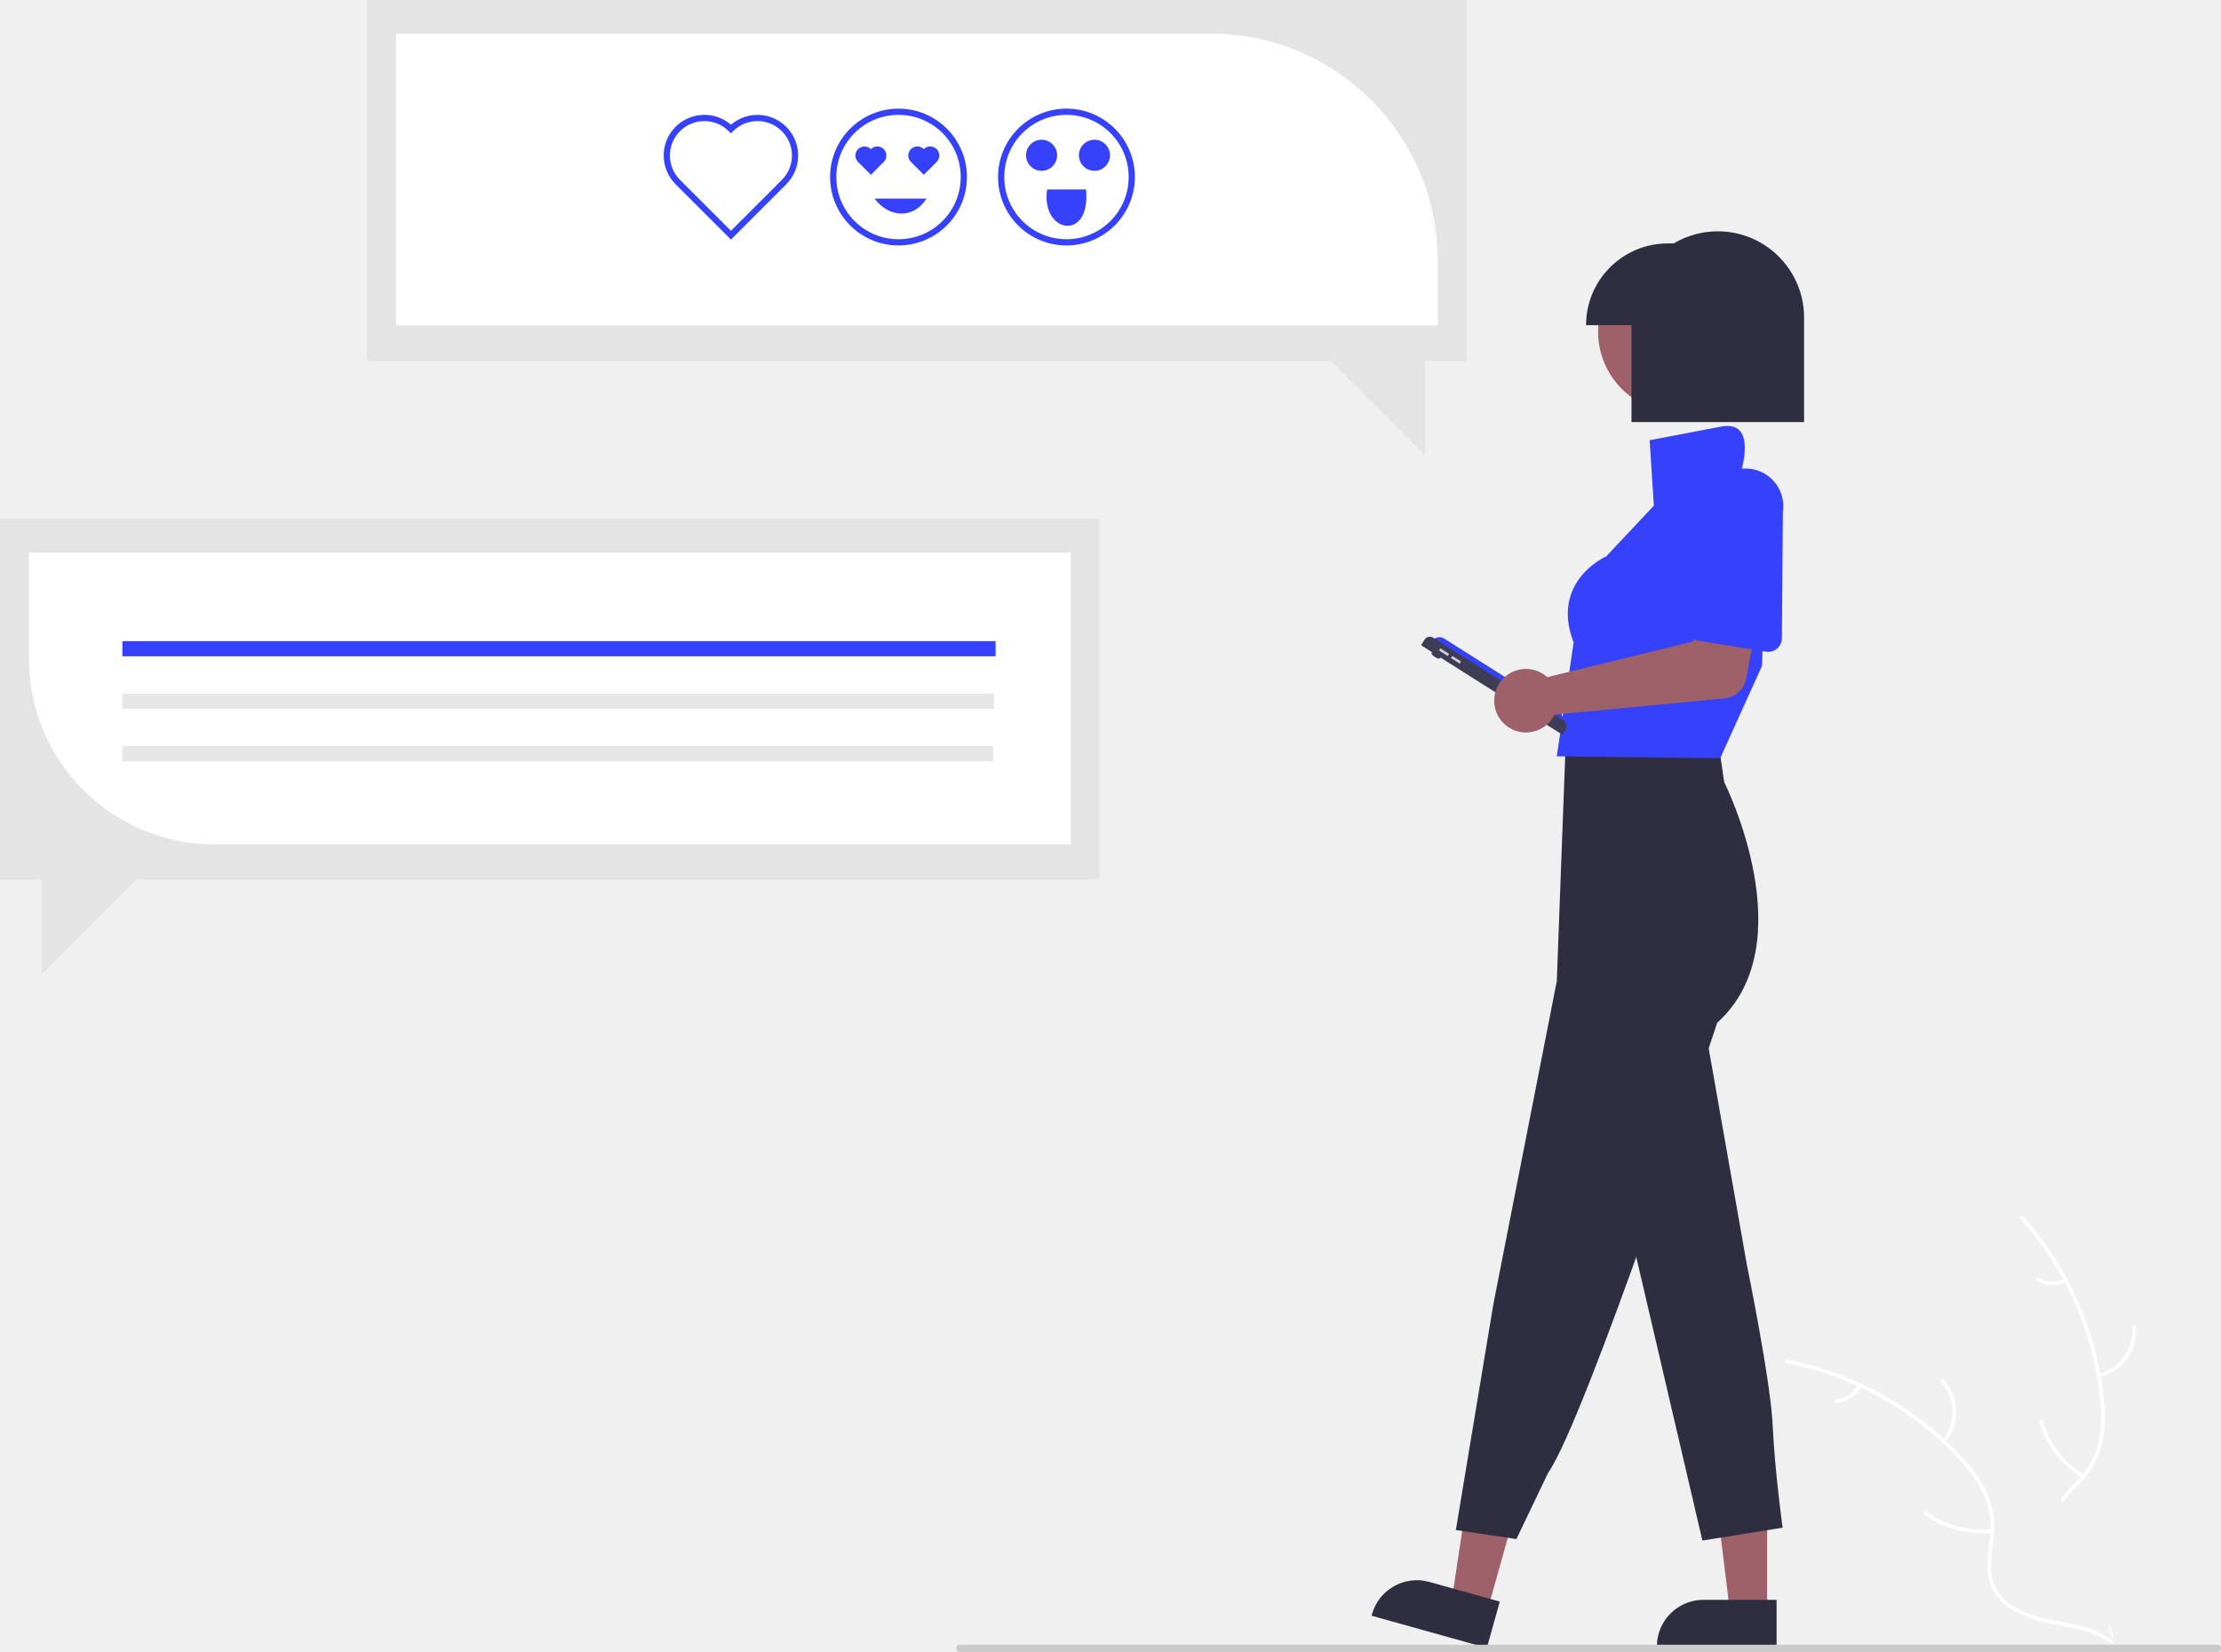
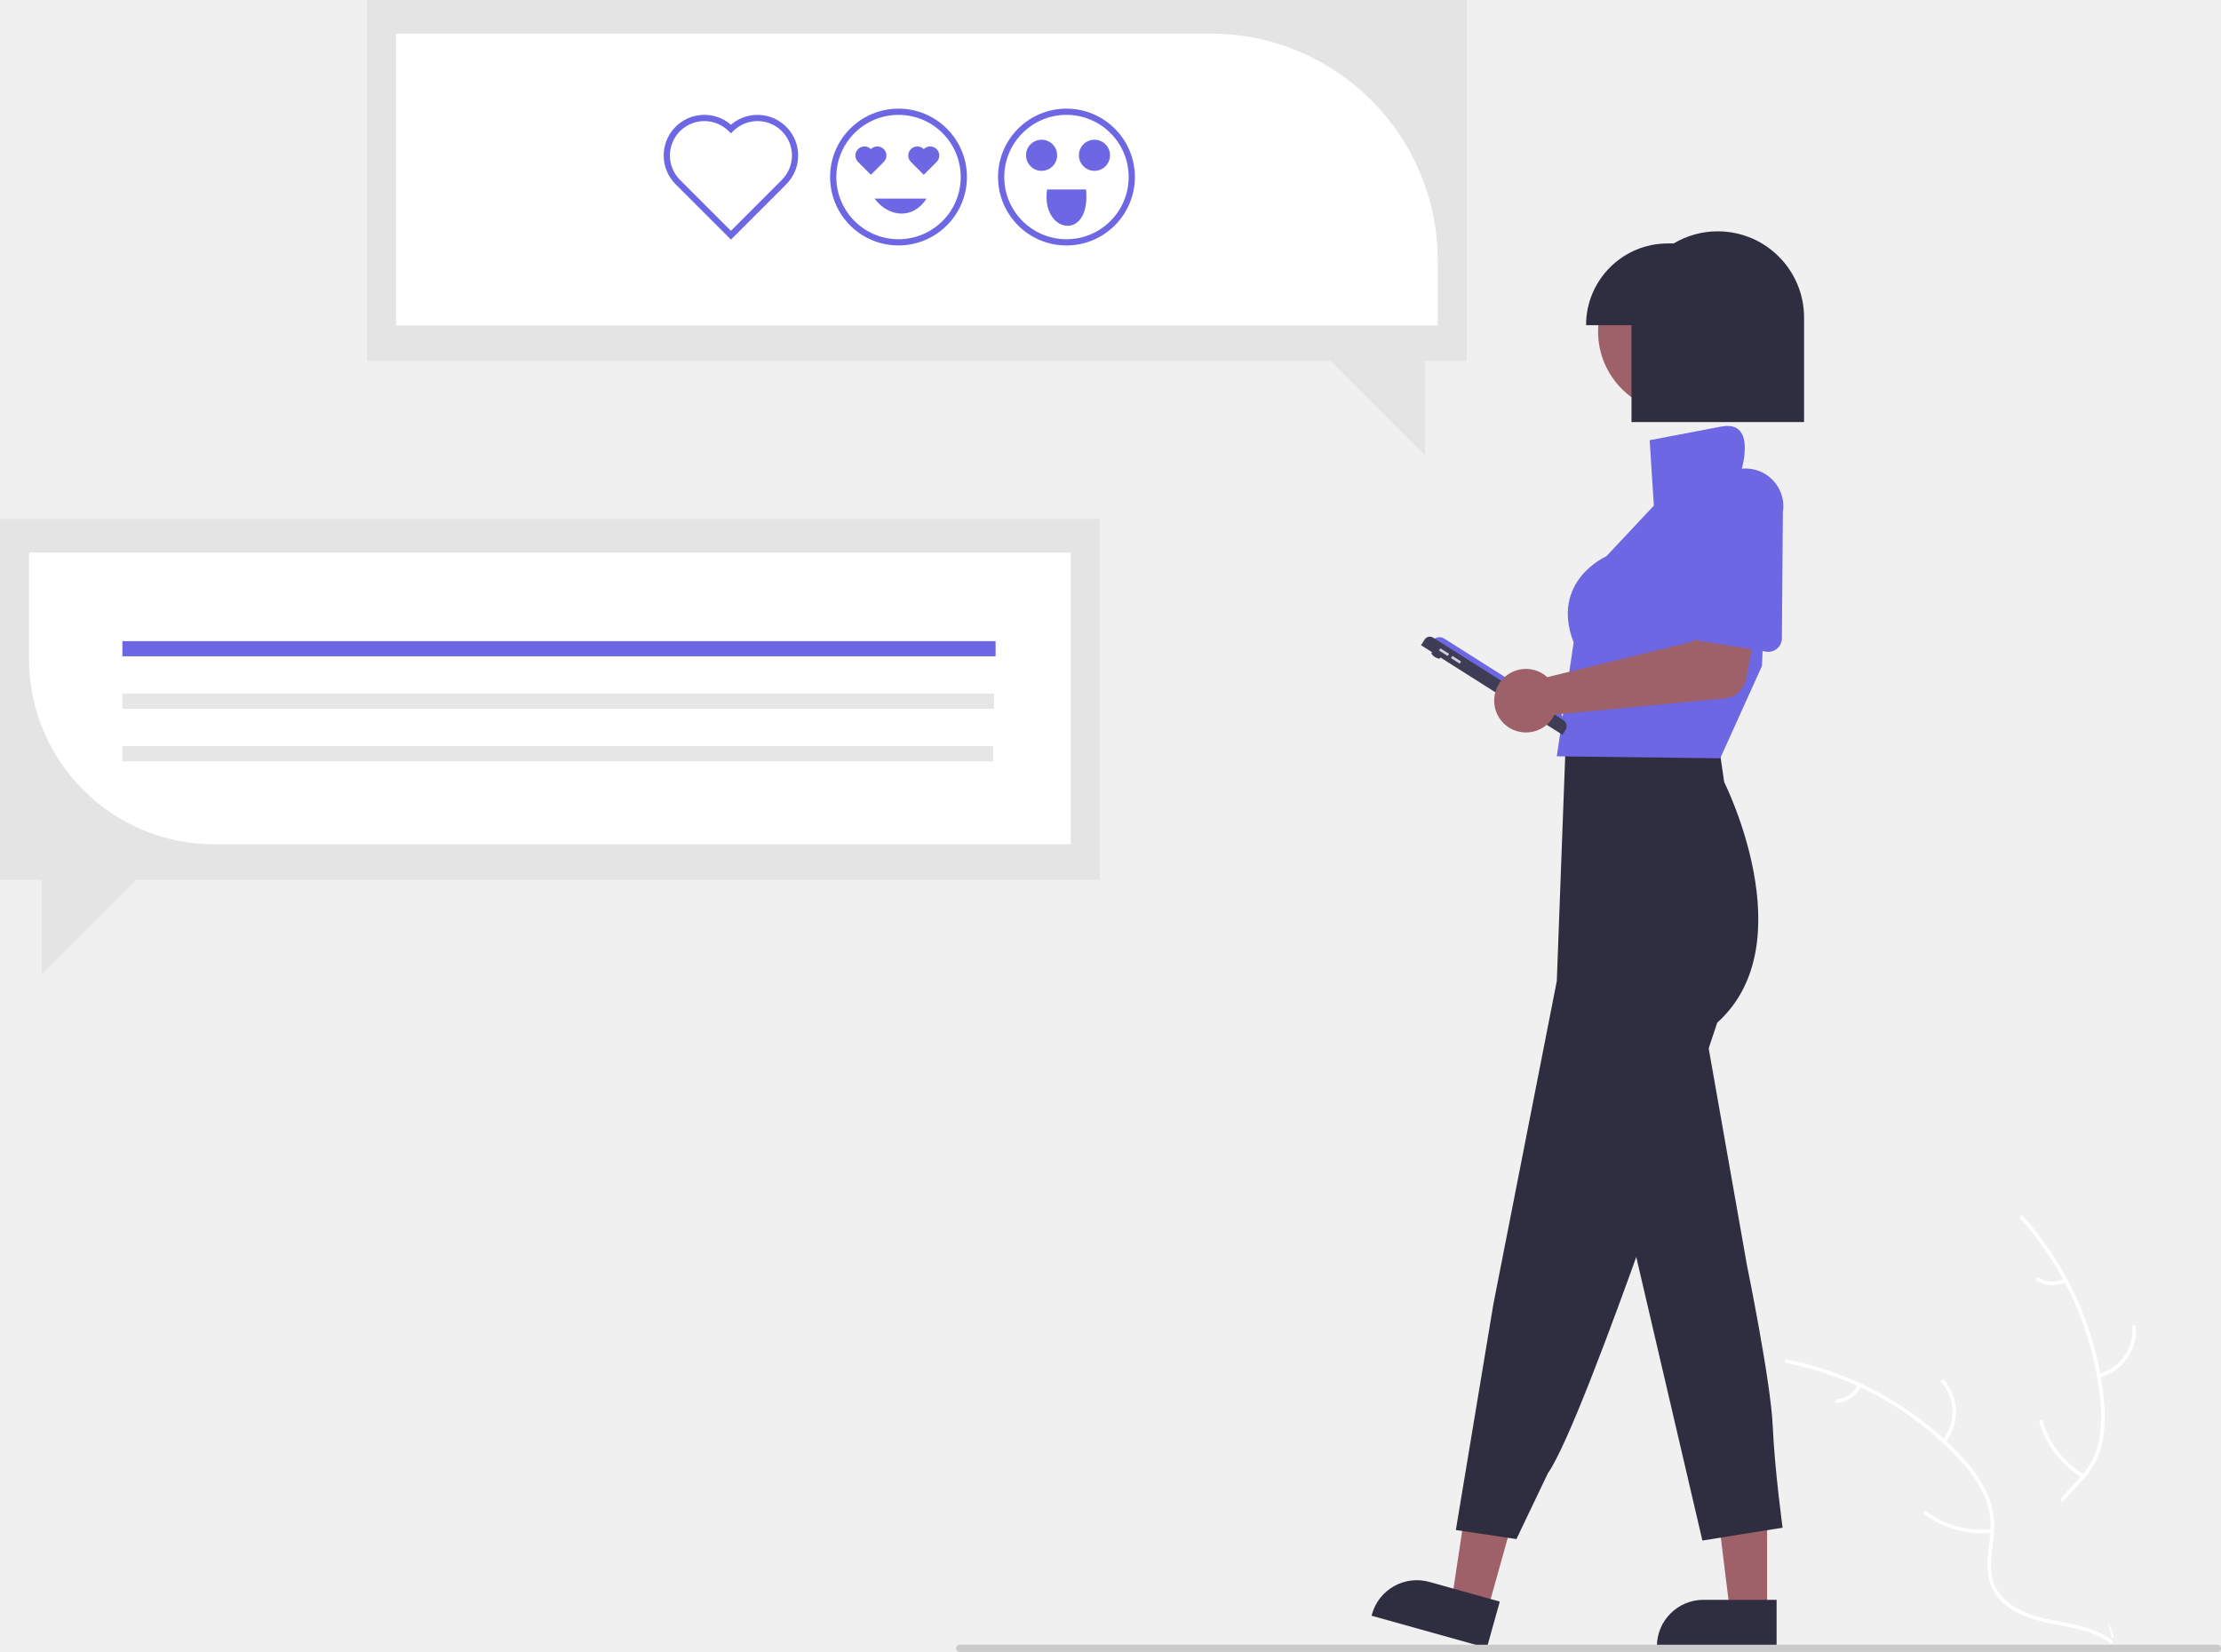
<svg xmlns="http://www.w3.org/2000/svg" data-name="Layer 1" width="733.483" height="545.691" viewBox="0 0 733.483 545.691">
  <path d="M946.085,640.863c-3.318-26.678-19.851-52.964-45.294-61.646a123.863,123.863,0,0,1-.006,85.04c-3.91,10.575-9.359,21.93-5.682,32.589,2.288,6.632,7.886,11.706,14.142,14.878,6.257,3.173,13.202,4.685,20.059,6.167l1.35,1.116C941.539,694.427,949.402,667.542,946.085,640.863Z" transform="translate(-233.2585 -177.1545)" fill="#f0f0f0" />
  <path d="M900.538,579.722a105.87,105.87,0,0,1,26.319,59.583,45.591,45.591,0,0,1-.519,14.275,26.149,26.149,0,0,1-6.503,12.128c-2.931,3.221-6.303,6.175-8.4,10.052a16.011,16.011,0,0,0-.782,13.071c1.852,5.311,5.501,9.64,9.218,13.749,4.126,4.563,8.484,9.236,10.238,15.285.213.733,1.337.36,1.125-.371-3.051-10.524-13.268-16.502-18.14-25.981-2.273-4.423-3.228-9.558-1.096-14.227,1.864-4.083,5.338-7.133,8.334-10.368a27.902,27.902,0,0,0,6.801-11.622,42.148,42.148,0,0,0,1.066-14.203,102.712,102.712,0,0,0-7.502-31.213A107.747,107.747,0,0,0,901.322,578.834c-.507-.567-1.287.325-.784.889Z" transform="translate(-233.2585 -177.1545)" fill="#fff" />
  <path d="M926.538,632.135a15.884,15.884,0,0,0,12.091-16.639c-.06-.76-1.244-.702-1.184.059a14.708,14.708,0,0,1-11.279,15.455c-.742.176-.366,1.3.371,1.125Z" transform="translate(-233.2585 -177.1545)" fill="#fff" />
  <path d="M921.536,664.272A30.615,30.615,0,0,1,907.865,646.64c-.215-.732-1.34-.36-1.125.371a31.844,31.844,0,0,0,14.264,18.319c.657.39,1.186-.671.533-1.058Z" transform="translate(-233.2585 -177.1545)" fill="#fff" />
  <path d="M914.957,599.626a8.991,8.991,0,0,1-8.52-.433c-.652-.398-1.18.663-.533,1.058a10.075,10.075,0,0,0,9.425.499.612.612,0,0,0,.377-.748.595.595,0,0,0-.748-.377Z" transform="translate(-233.2585 -177.1545)" fill="#fff" />
  <path d="M823.237,626.868c.4.26.8.52,1.2.79a118.407,118.407,0,0,1,15.14,11.82c.37.33.74.67,1.1,1.01a124.827,124.827,0,0,1,27.11,37.11,121.222,121.222,0,0,1,6.64,17.18c2.45,8.13,4.46,17.14,9.31,23.79a20.798,20.798,0,0,0,1.62,2h43.83c.1-.05.2-.09.3-.14l1.75.08c-.07-.31-.15-.63-.22-.94-.04-.18-.09-.36-.13-.54-.03-.12-.06-.24-.08-.35-.01-.04-.02-.08-.03-.11-.02-.11-.05-.21-.07-.31q-.66-2.685-1.36-5.37c0-.01,0-.01-.01-.02-3.59-13.63-8.35-27.08-15-39.38-.2-.37-.4-.75-.62-1.12a115.674,115.674,0,0,0-10.39-15.76,102.258,102.258,0,0,0-6.81-7.79,85.037,85.037,0,0,0-21.28-15.94c-15.72-8.3-33.92-11.48-50.72-6.41C824.087,626.598,823.667,626.728,823.237,626.868Z" transform="translate(-233.2585 -177.1545)" fill="#f0f0f0" />
  <path d="M823.335,627.424a105.87,105.87,0,0,1,56.888,31.728,45.591,45.591,0,0,1,8.181,11.71A26.148,26.148,0,0,1,890.513,684.462c-.401,4.336-1.314,8.725-.655,13.084a16.011,16.011,0,0,0,7.245,10.907c4.676,3.126,10.197,4.385,15.638,5.429,6.042,1.159,12.335,2.267,17.377,6.04.611.457,1.285-.517.675-.974-8.773-6.566-20.529-5.188-30.126-9.823-4.478-2.163-8.332-5.688-9.441-10.699-.97-4.382-.033-8.909.412-13.296a27.903,27.903,0,0,0-1.567-13.374,42.148,42.148,0,0,0-7.7-11.981A102.712,102.712,0,0,0,857.589,639.369a107.747,107.747,0,0,0-34.163-13.126c-.746-.148-.832,1.035-.091,1.182Z" transform="translate(-233.2585 -177.1545)" fill="#fff" />
  <path d="M875.651,653.62a15.884,15.884,0,0,0-.364-20.565c-.506-.57-1.416.189-.91.76a14.708,14.708,0,0,1,.299,19.13c-.486.587.491,1.259.974.675Z" transform="translate(-233.2585 -177.1545)" fill="#fff" />
  <path d="M891.006,682.29a30.615,30.615,0,0,1-21.531-5.847c-.613-.455-1.286.519-.675.974a31.844,31.844,0,0,0,22.418,6.039c.759-.084.543-1.25-.212-1.166Z" transform="translate(-233.2585 -177.1545)" fill="#fff" />
  <path d="M846.831,634.635a8.991,8.991,0,0,1-7.064,4.785c-.76.075-.543,1.24.212,1.166a10.075,10.075,0,0,0,7.826-5.276.612.612,0,0,0-.15-.824.595.595,0,0,0-.824.15Z" transform="translate(-233.2585 -177.1545)" fill="#fff" />
  <polygon points="121.202 0 484.397 0 484.397 119.231 470.64 119.231 470.64 150.414 439.456 119.231 121.202 119.231 121.202 0" fill="#e4e4e4" />
  <path d="M708.067,284.65H364.049V188.265h269.1a75.003,75.003,0,0,1,74.918,74.918Z" transform="translate(-233.2585 -177.1545)" fill="#fff" />
  <polygon points="363.195 171.414 0 171.414 0 290.644 13.757 290.644 13.757 321.828 44.941 290.644 363.195 290.644 363.195 171.414" fill="#e4e4e4" />
  <path d="M586.865,456.064H303.982a61.204,61.204,0,0,1-61.134-61.134V359.679H586.865Z" transform="translate(-233.2585 -177.1545)" fill="#fff" />
-   <rect x="40.424" y="211.79" width="288.371" height="5.012" fill="#3641fc" />
+   <rect x="40.424" y="211.79" width="288.371" height="5.012" fill="#6d67e4" />
  <rect x="40.424" y="229.128" width="287.85" height="5.012" fill="#e6e6e6" />
  <rect x="40.424" y="246.466" width="287.569" height="5.012" fill="#e6e6e6" />
-   <path d="M474.651,256.297l-18.268-18.268a13.431,13.431,0,0,1,18.268-19.67,13.432,13.432,0,0,1,18.269,19.67Zm-8.771-39.138a11.372,11.372,0,0,0-8.045,19.417l16.816,16.816L491.468,236.576a11.377,11.377,0,1,0-16.09-16.09l-.726.726-.726-.726a11.343,11.343,0,0,0-8.045-3.327Z" transform="translate(-233.2585 -177.1545)" fill="#3641fc" />
-   <path d="M538.332,226.409a3.001,3.001,0,0,0-4.245,4.244l0.0 0,4.244,4.244,4.244-4.244a3.001,3.001,0,1,0-4.244-4.245Z" transform="translate(-233.2585 -177.1545)" fill="#3641fc" />
-   <path d="M520.871,226.409a3.001,3.001,0,0,0-4.245,4.244l0.0 0,4.244,4.244,4.244-4.244a3.001,3.001,0,1,0-4.244-4.245Z" transform="translate(-233.2585 -177.1545)" fill="#3641fc" />
-   <path d="M529.993,258.235a22.596,22.596,0,1,1,22.596-22.596h0A22.622,22.622,0,0,1,529.993,258.235Zm0-43.138a20.542,20.542,0,1,0,20.542,20.542A20.542,20.542,0,0,0,529.993,215.097Z" transform="translate(-233.2585 -177.1545)" fill="#3641fc" />
-   <path d="M585.457,258.235a22.596,22.596,0,1,1,22.596-22.596h0A22.622,22.622,0,0,1,585.457,258.235Zm0-43.138a20.542,20.542,0,1,0,20.542,20.542A20.542,20.542,0,0,0,585.457,215.097Z" transform="translate(-233.2585 -177.1545)" fill="#3641fc" />
-   <circle cx="361.443" cy="51.294" r="5.136" fill="#3641fc" />
-   <circle cx="343.982" cy="51.294" r="5.136" fill="#3641fc" />
-   <path d="M579.055,239.747c-2.096,14.497,14.534,17.438,12.87-.001C592.024,239.735,579.725,239.756,579.055,239.747Z" transform="translate(-233.2585 -177.1545)" fill="#3641fc" />
-   <path d="M522.08,242.756c4.697,6.314,12.817,6.881,17.158,0Z" transform="translate(-233.2585 -177.1545)" fill="#3641fc" />
+   <path d="M474.651,256.297l-18.268-18.268a13.431,13.431,0,0,1,18.268-19.67,13.432,13.432,0,0,1,18.269,19.67Zm-8.771-39.138a11.372,11.372,0,0,0-8.045,19.417l16.816,16.816L491.468,236.576a11.377,11.377,0,1,0-16.09-16.09l-.726.726-.726-.726a11.343,11.343,0,0,0-8.045-3.327Z" transform="translate(-233.2585 -177.1545)" fill="#6d67e4" />
+   <path d="M538.332,226.409a3.001,3.001,0,0,0-4.245,4.244l0.0 0,4.244,4.244,4.244-4.244a3.001,3.001,0,1,0-4.244-4.245Z" transform="translate(-233.2585 -177.1545)" fill="#6d67e4" />
+   <path d="M520.871,226.409a3.001,3.001,0,0,0-4.245,4.244l0.0 0,4.244,4.244,4.244-4.244a3.001,3.001,0,1,0-4.244-4.245Z" transform="translate(-233.2585 -177.1545)" fill="#6d67e4" />
+   <path d="M529.993,258.235a22.596,22.596,0,1,1,22.596-22.596h0A22.622,22.622,0,0,1,529.993,258.235Zm0-43.138a20.542,20.542,0,1,0,20.542,20.542A20.542,20.542,0,0,0,529.993,215.097Z" transform="translate(-233.2585 -177.1545)" fill="#6d67e4" />
+   <path d="M585.457,258.235a22.596,22.596,0,1,1,22.596-22.596h0A22.622,22.622,0,0,1,585.457,258.235Zm0-43.138a20.542,20.542,0,1,0,20.542,20.542A20.542,20.542,0,0,0,585.457,215.097Z" transform="translate(-233.2585 -177.1545)" fill="#6d67e4" />
+   <circle cx="361.443" cy="51.294" r="5.136" fill="#6d67e4" />
+   <circle cx="343.982" cy="51.294" r="5.136" fill="#6d67e4" />
+   <path d="M579.055,239.747c-2.096,14.497,14.534,17.438,12.87-.001C592.024,239.735,579.725,239.756,579.055,239.747Z" transform="translate(-233.2585 -177.1545)" fill="#6d67e4" />
+   <path d="M522.08,242.756c4.697,6.314,12.817,6.881,17.158,0Z" transform="translate(-233.2585 -177.1545)" fill="#6d67e4" />
  <polygon points="583.591 532.478 571.331 532.478 565.499 485.19 583.593 485.19 583.591 532.478" fill="#9e616a" />
  <path d="M819.976,721.517l-39.531-.001v-.5A15.387,15.387,0,0,1,795.832,705.629h.001l24.144.001Z" transform="translate(-233.2585 -177.1545)" fill="#2f2e41" />
  <polygon points="491.214 532.075 479.406 528.776 486.513 481.663 503.94 486.532 491.214 532.075" fill="#9e616a" />
  <path d="M724.286,721.517,686.213,710.878l.135-.482a15.387,15.387,0,0,1,18.959-10.678l.001 0,23.253,6.498Z" transform="translate(-233.2585 -177.1545)" fill="#2f2e41" />
  <circle cx="554.587" cy="109.533" r="26.821" fill="#9e616a" />
  <path d="M800.541,420.937l2.126,14.555s26.821,53.315-2.29,79.481c0,0-43.502,131.188-55.931,148.85L734.053,685.568l-20-3,12.403-74.676,20.933-106.657,3.107-83.243S796.289,414.722,800.541,420.937Z" transform="translate(-233.2585 -177.1545)" fill="#2f2e41" />
  <path d="M795.471,511.684l14.719,83.434s7.85,38.269,8.504,52.988,3.271,33.69,3.271,33.69l-26.494,4.252L769.304,573.83Z" transform="translate(-233.2585 -177.1545)" fill="#2f2e41" />
-   <path d="M817.053,348.568l-1.905,48.567L805.087,419.39l-3.729,8.252-53.969-.654,5.56-37.615c-7.85-20.279,10.794-28.456,10.794-28.456l15.7-16.73-1.39-21.618,23.632-4.5c12.298-2.342,6.368,15.5,6.368,15.5C824.408,331.933,817.053,348.568,817.053,348.568Z" transform="translate(-233.2585 -177.1545)" fill="#3641fc" />
+   <path d="M817.053,348.568l-1.905,48.567L805.087,419.39l-3.729,8.252-53.969-.654,5.56-37.615c-7.85-20.279,10.794-28.456,10.794-28.456l15.7-16.73-1.39-21.618,23.632-4.5c12.298-2.342,6.368,15.5,6.368,15.5C824.408,331.933,817.053,348.568,817.053,348.568Z" transform="translate(-233.2585 -177.1545)" fill="#6d67e4" />
  <ellipse cx="707.466" cy="393.658" rx="0.638" ry="1.702" transform="translate(-236.8701 603.5994) rotate(-57.656)" fill="#3f3d56" />
-   <path d="M706.117,389.028h0a2.978,2.978,0,0,1,4.109-.923l0,0,37.735,23.896A2.978,2.978,0,0,1,748.883,416.11h0L706.117,389.028Z" transform="translate(-233.2585 -177.1545)" fill="#3641fc" />
+   <path d="M706.117,389.028h0a2.978,2.978,0,0,1,4.109-.923l0,0,37.735,23.896A2.978,2.978,0,0,1,748.883,416.11h0L706.117,389.028Z" transform="translate(-233.2585 -177.1545)" fill="#6d67e4" />
  <path d="M702.548,390.292l1.187-1.875a2.035,2.035,0,0,1,2.808-.63h0l42.965,27.207a2.41,2.41,0,0,1,.747,3.325l-.986,1.558h0l-46.72-29.585Z" transform="translate(-233.2585 -177.1545)" fill="#3f3d56" />
  <rect x="709.73" y="390.89" width="0.851" height="3.403" transform="translate(-234.7187 605.3756) rotate(-57.656)" fill="#d0cde1" />
  <rect x="713.683" y="393.393" width="0.851" height="3.403" transform="translate(-234.9955 609.8795) rotate(-57.656)" fill="#d0cde1" />
  <path d="M742.935,399.822a10.527,10.527,0,0,1,1.306,1.02L792.417,389.067l3.393-11.56,18.116,2.84-4.018,21.049a8,8,0,0,1-7.099,6.464l-56.167,5.354a10.497,10.497,0,1,1-3.707-13.392Z" transform="translate(-233.2585 -177.1545)" fill="#9e616a" />
-   <path d="M790.957,386.677a4.495,4.495,0,0,1-.451-3.72l6.867-40.516a12.497,12.497,0,0,1,24.681,3.95l-.33,41.656a4.5,4.5,0,0,1-5.224,4.376l-22.431-3.657A4.495,4.495,0,0,1,790.957,386.677Z" transform="translate(-233.2585 -177.1545)" fill="#3641fc" />
+   <path d="M790.957,386.677a4.495,4.495,0,0,1-.451-3.72l6.867-40.516a12.497,12.497,0,0,1,24.681,3.95l-.33,41.656a4.5,4.5,0,0,1-5.224,4.376l-22.431-3.657A4.495,4.495,0,0,1,790.957,386.677Z" transform="translate(-233.2585 -177.1545)" fill="#6d67e4" />
  <path d="M800.553,253.568h-0a28.361,28.361,0,0,0-14.559,4h-1.941a27,27,0,0,0-27,27h15v32h57v-34.5A28.5,28.5,0,0,0,800.553,253.568Z" transform="translate(-233.2585 -177.1545)" fill="#2f2e41" />
  <path d="M965.551,722.846H550.257a1.191,1.191,0,1,1,0-2.381h415.294a1.191,1.191,0,1,1,0,2.381Z" transform="translate(-233.2585 -177.1545)" fill="#cacaca" />
</svg>
